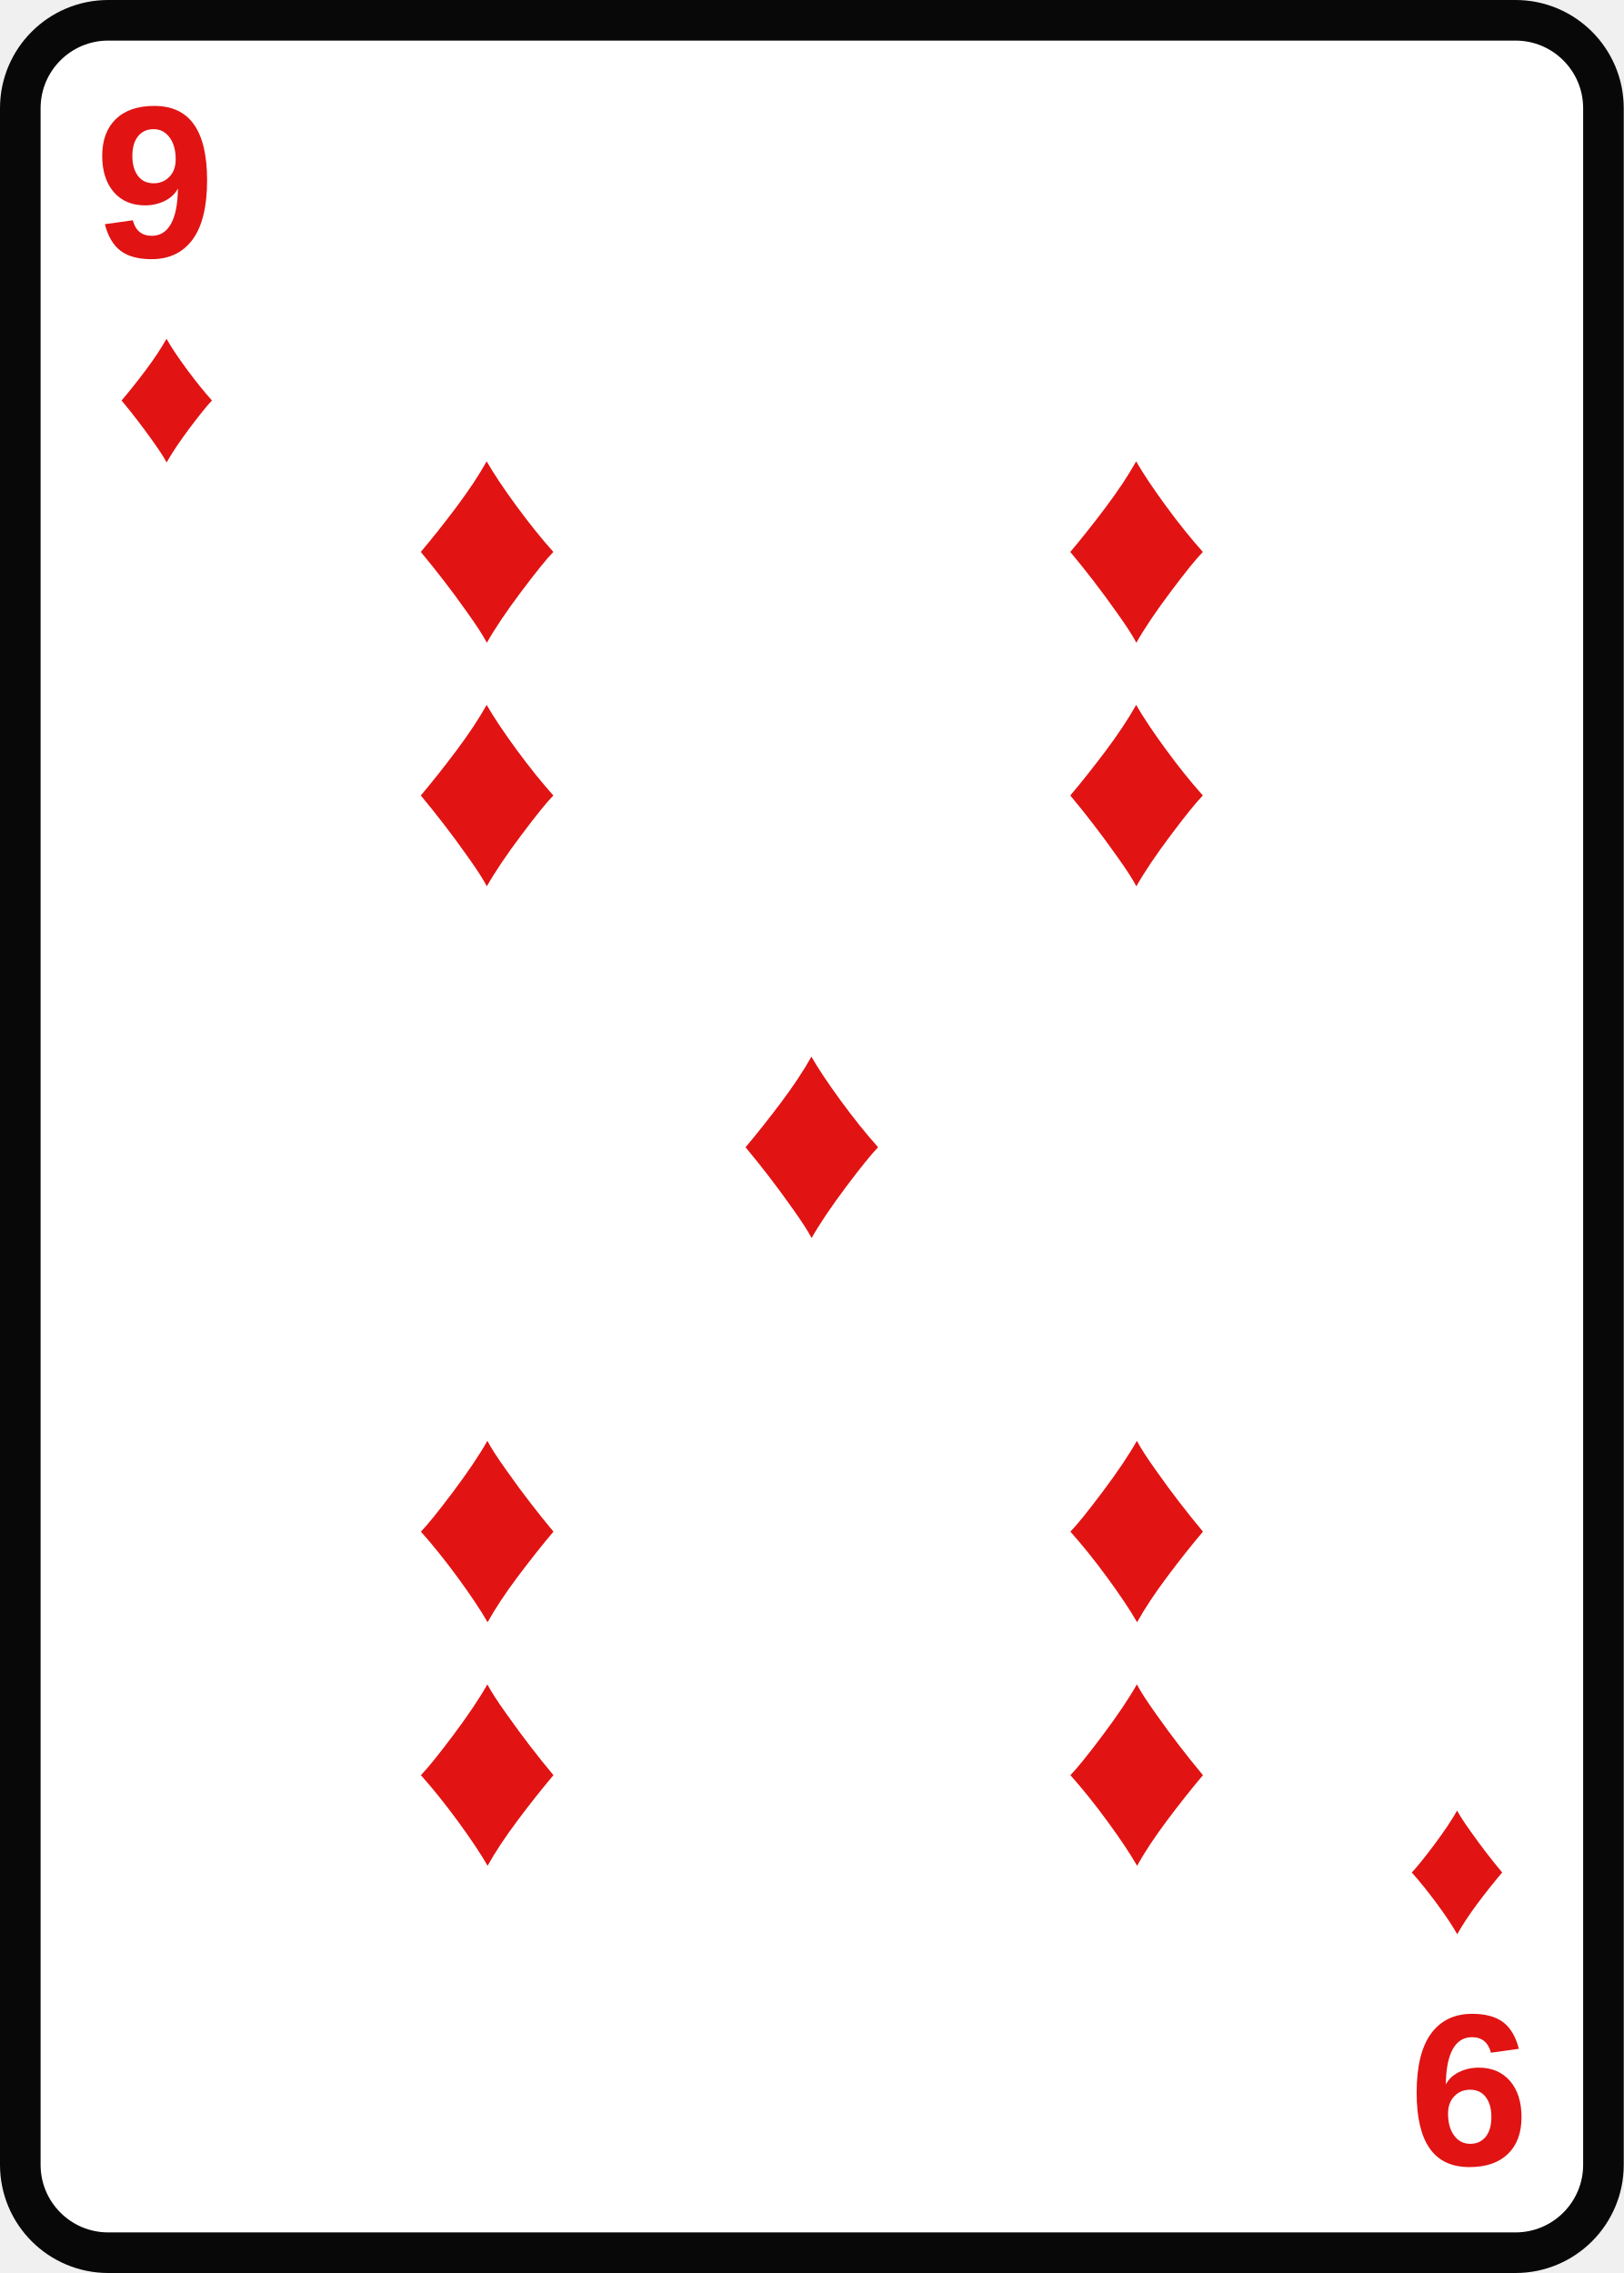
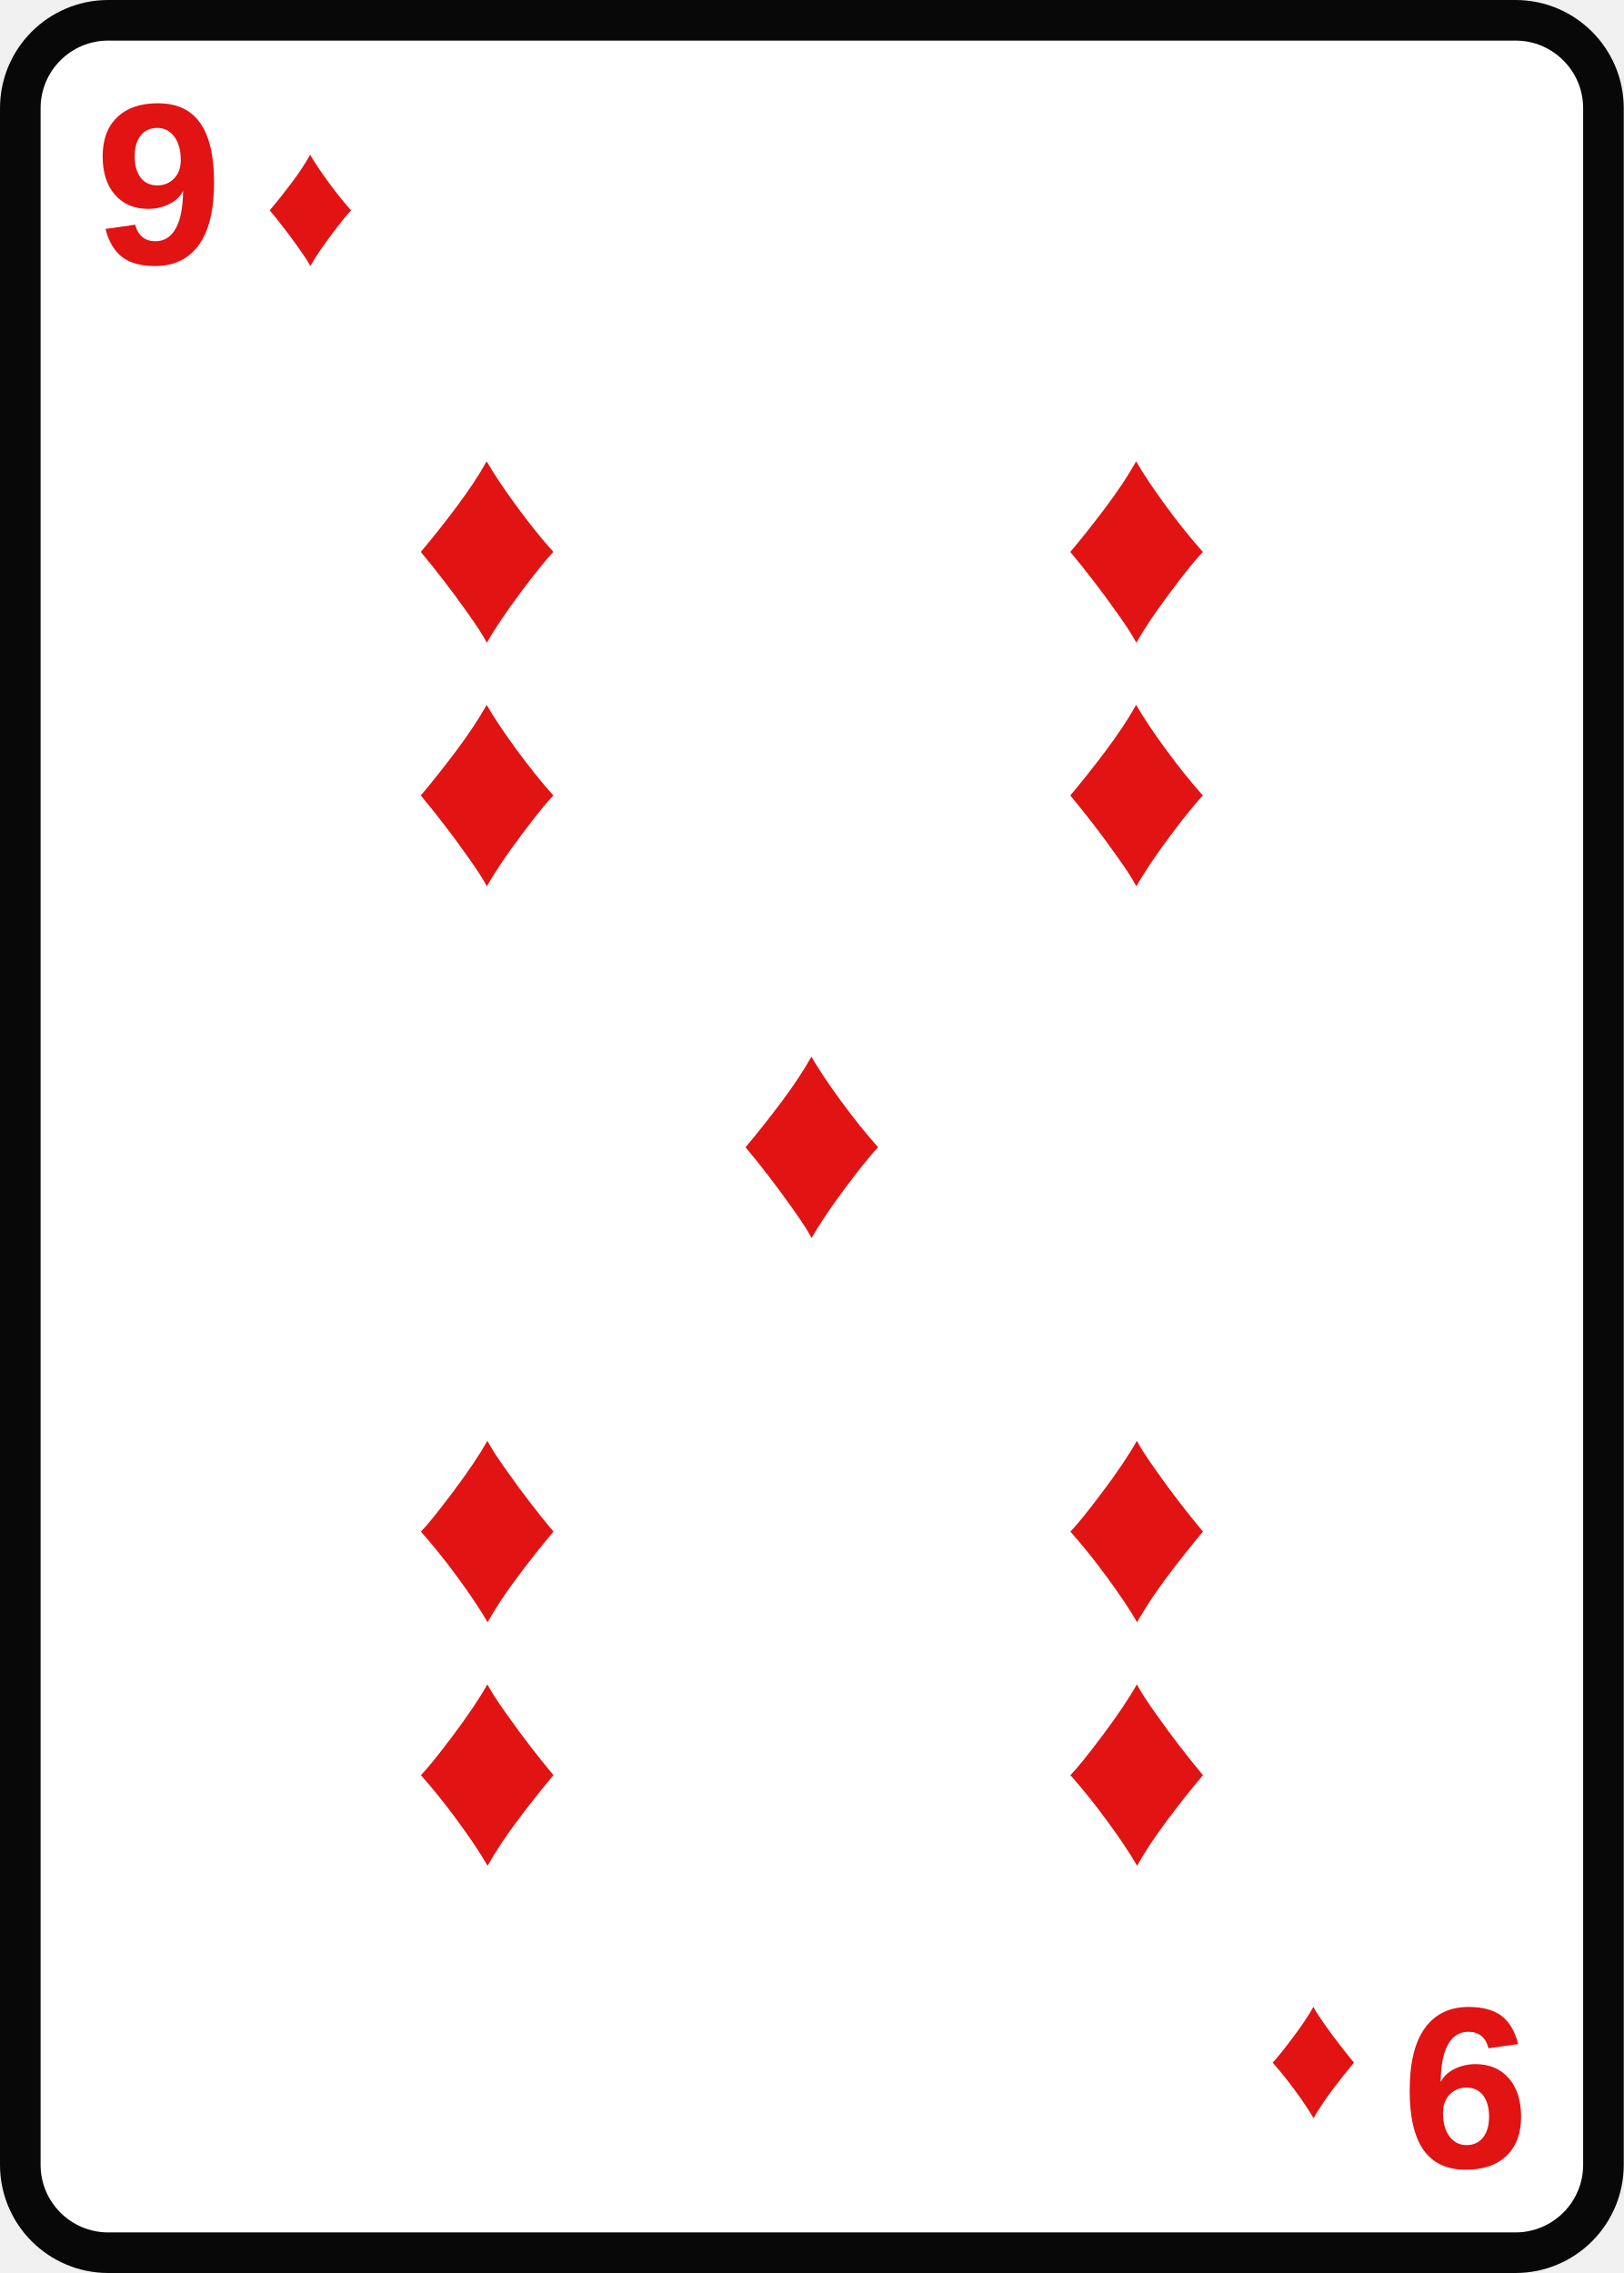
<svg xmlns="http://www.w3.org/2000/svg" viewBox="0 0 240 336" role="img" aria-label="9 ♦">
  <rect x="3" y="3" width="234" height="330" rx="13" fill="#fff" stroke="#080808" stroke-width="6" />
  <rect x="8" y="8" width="224" height="320" rx="9" fill="#fff" />
  <g transform="">
-     <text x="14" y="38" font-family="Arial, Helvetica, sans-serif" font-size="32" font-weight="800" fill="#e11313">9</text>
-     <text x="17" y="68" font-family="Arial, Helvetica, sans-serif" font-size="30" font-weight="800" fill="#e11313">♦</text>
+     <text x="14" y="39" font-family="Arial, Helvetica, sans-serif" font-size="34" font-weight="900" fill="#e11313">9</text>
+     <text x="39" y="39" font-family="Arial, Helvetica, sans-serif" font-size="27" font-weight="900" fill="#e11313">♦</text>
  </g>
  <g transform="translate(240 336) rotate(180)">
-     <text x="14" y="38" font-family="Arial, Helvetica, sans-serif" font-size="32" font-weight="800" fill="#e11313">9</text>
-     <text x="17" y="68" font-family="Arial, Helvetica, sans-serif" font-size="30" font-weight="800" fill="#e11313">♦</text>
+     <text x="14" y="39" font-family="Arial, Helvetica, sans-serif" font-size="34" font-weight="900" fill="#e11313">9</text>
+     <text x="39" y="39" font-family="Arial, Helvetica, sans-serif" font-size="27" font-weight="900" fill="#e11313">♦</text>
  </g>
  <text x="72" y="82" text-anchor="middle" dominant-baseline="middle" font-family="Arial, Helvetica, sans-serif" font-size="44" font-weight="900" fill="#e11313" transform="rotate(0 72 82)">♦</text>
  <text x="168" y="82" text-anchor="middle" dominant-baseline="middle" font-family="Arial, Helvetica, sans-serif" font-size="44" font-weight="900" fill="#e11313" transform="rotate(0 168 82)">♦</text>
  <text x="72" y="118" text-anchor="middle" dominant-baseline="middle" font-family="Arial, Helvetica, sans-serif" font-size="44" font-weight="900" fill="#e11313" transform="rotate(0 72 118)">♦</text>
  <text x="168" y="118" text-anchor="middle" dominant-baseline="middle" font-family="Arial, Helvetica, sans-serif" font-size="44" font-weight="900" fill="#e11313" transform="rotate(0 168 118)">♦</text>
  <text x="120" y="170" text-anchor="middle" dominant-baseline="middle" font-family="Arial, Helvetica, sans-serif" font-size="44" font-weight="900" fill="#e11313" transform="rotate(0 120 170)">♦</text>
  <text x="72" y="226" text-anchor="middle" dominant-baseline="middle" font-family="Arial, Helvetica, sans-serif" font-size="44" font-weight="900" fill="#e11313" transform="rotate(180 72 226)">♦</text>
  <text x="168" y="226" text-anchor="middle" dominant-baseline="middle" font-family="Arial, Helvetica, sans-serif" font-size="44" font-weight="900" fill="#e11313" transform="rotate(180 168 226)">♦</text>
  <text x="72" y="262" text-anchor="middle" dominant-baseline="middle" font-family="Arial, Helvetica, sans-serif" font-size="44" font-weight="900" fill="#e11313" transform="rotate(180 72 262)">♦</text>
  <text x="168" y="262" text-anchor="middle" dominant-baseline="middle" font-family="Arial, Helvetica, sans-serif" font-size="44" font-weight="900" fill="#e11313" transform="rotate(180 168 262)">♦</text>
</svg>
